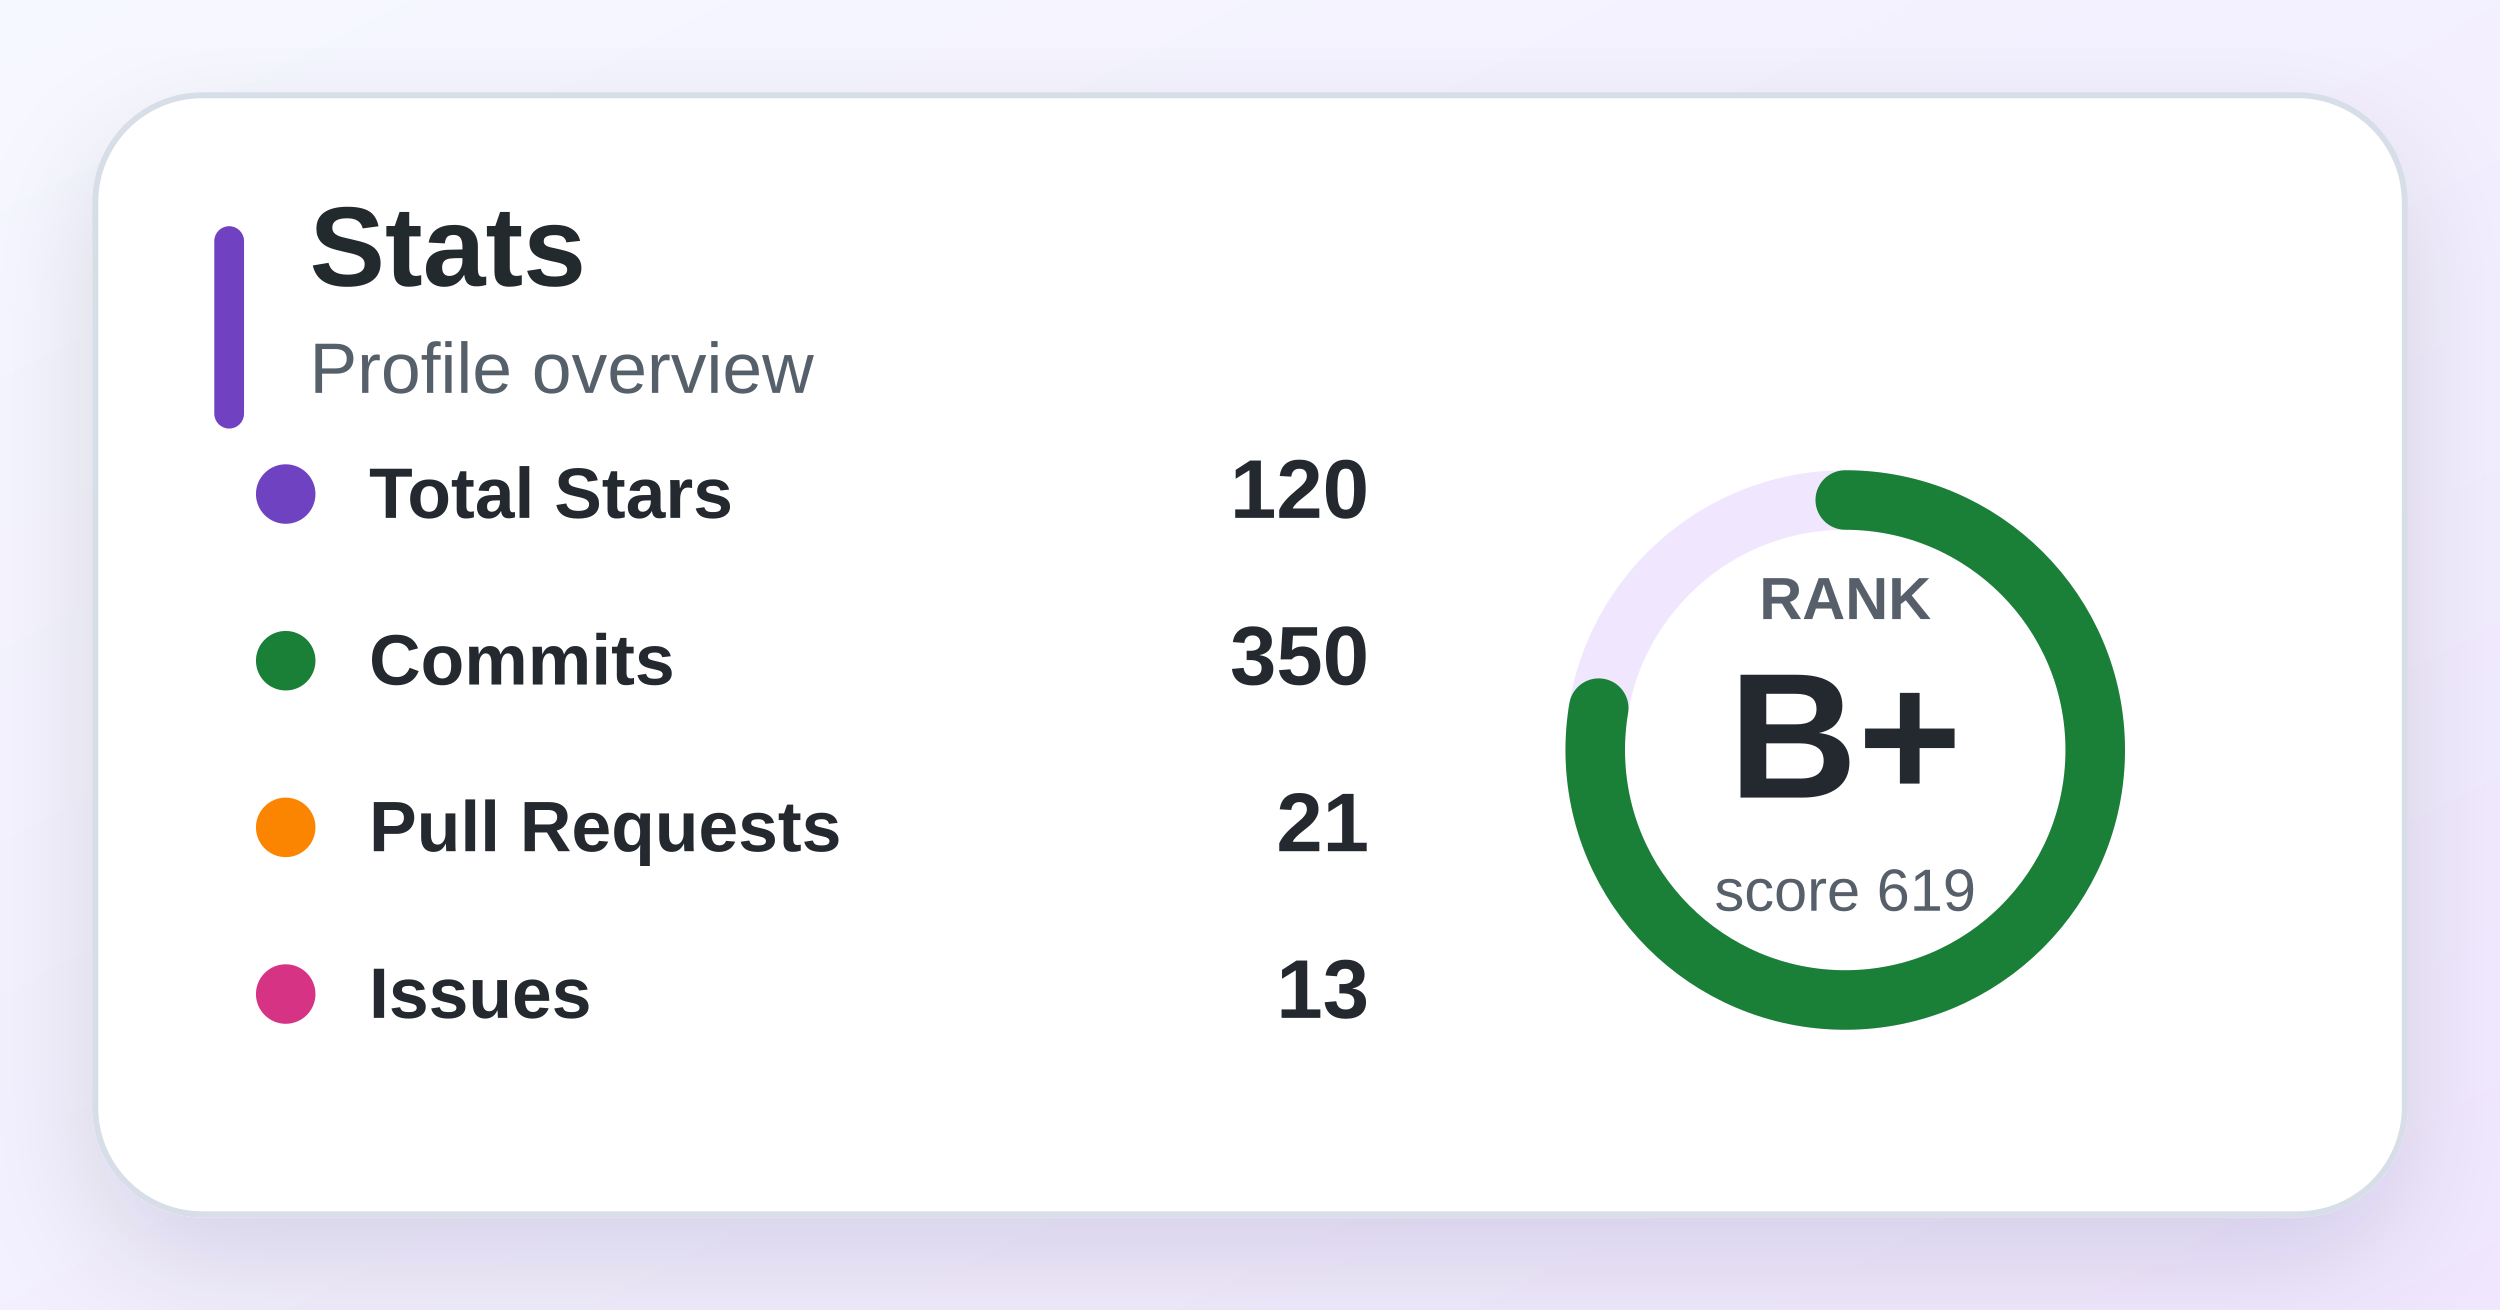
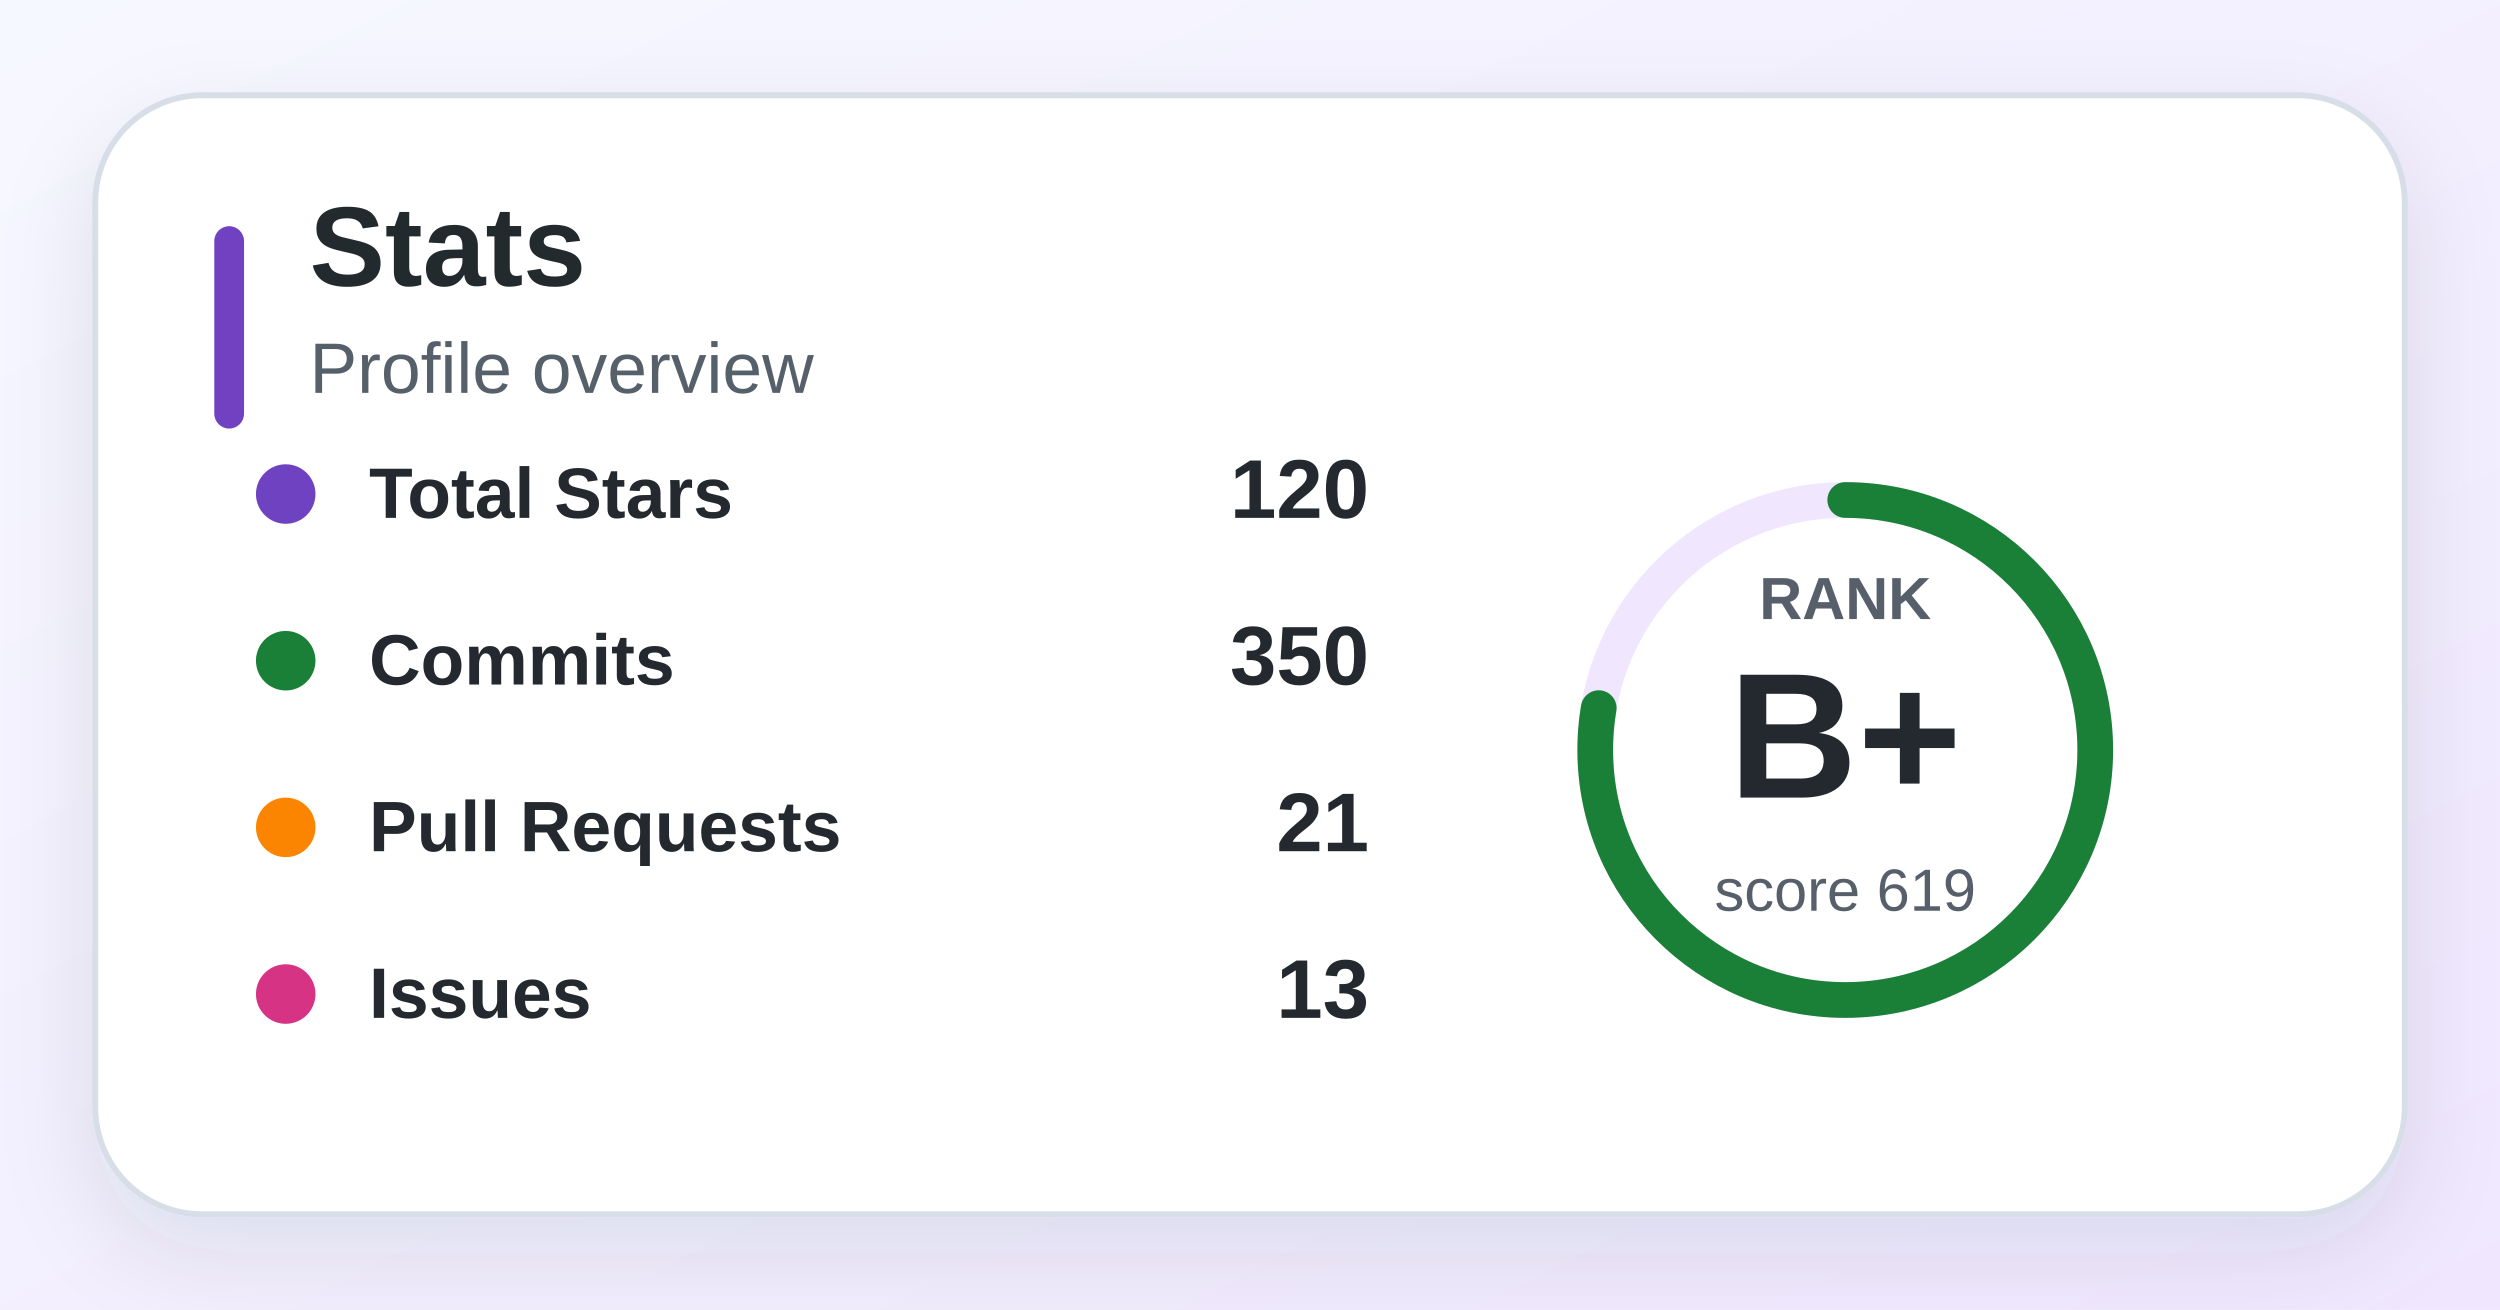
<svg xmlns="http://www.w3.org/2000/svg" width="420" height="220" viewBox="0 0 420 220" role="img">
  <defs>
    <linearGradient id="bg" x1="0" y1="0" x2="1" y2="1">
      <stop offset="0%" stop-color="#f6f8ff" />
      <stop offset="100%" stop-color="#f0e7ff" />
    </linearGradient>
    <filter id="shadow" x="-10%" y="-10%" width="120%" height="130%">
-       <feDropShadow dx="0" dy="8" stdDeviation="10" flood-color="#1f2937" flood-opacity="0.12" />
+       <feDropShadow dx="0" dy="6" stdDeviation="8" flood-color="#1f2937" flood-opacity="0.10" />
    </filter>
  </defs>
  <rect width="100%" height="100%" fill="url(#bg)" />
  <g filter="url(#shadow)">
    <rect x="16" y="16" width="388" height="188" rx="18" fill="#ffffff" stroke="#d8dee8" />
    <rect x="36" y="38" width="5" height="34" rx="2.5" fill="#6f42c1" />
    <text x="52" y="48" font-family="Arial, sans-serif" font-size="19" font-weight="700" fill="#24292f">Stats</text>
    <text x="52" y="66" font-family="Arial, sans-serif" font-size="12" fill="#57606a">Profile overview</text>
  </g>
  <g>
    <circle cx="48" cy="83" r="5" fill="#6f42c1" />
    <text x="62" y="87" font-family="Arial, sans-serif" font-size="12" font-weight="700" fill="#24292f">Total Stars</text>
    <text x="230" y="87" text-anchor="end" font-family="Arial, sans-serif" font-size="14" font-weight="800" fill="#24292f">120</text>
  </g>
  <g>
    <circle cx="48" cy="111" r="5" fill="#1a7f37" />
    <text x="62" y="115" font-family="Arial, sans-serif" font-size="12" font-weight="700" fill="#24292f">Commits</text>
    <text x="230" y="115" text-anchor="end" font-family="Arial, sans-serif" font-size="14" font-weight="800" fill="#24292f">350</text>
  </g>
  <g>
    <circle cx="48" cy="139" r="5" fill="#fb8500" />
    <text x="62" y="143" font-family="Arial, sans-serif" font-size="12" font-weight="700" fill="#24292f">Pull Requests</text>
    <text x="230" y="143" text-anchor="end" font-family="Arial, sans-serif" font-size="14" font-weight="800" fill="#24292f">21</text>
  </g>
  <g>
    <circle cx="48" cy="167" r="5" fill="#d63384" />
    <text x="62" y="171" font-family="Arial, sans-serif" font-size="12" font-weight="700" fill="#24292f">Issues</text>
    <text x="230" y="171" text-anchor="end" font-family="Arial, sans-serif" font-size="14" font-weight="800" fill="#24292f">13</text>
  </g>
  <g>
-     <circle cx="310" cy="126" r="42" fill="#ffffff" stroke="#f0e7ff" stroke-width="10" />
-     <circle cx="310" cy="126" r="42" fill="none" stroke="#1a7f37" stroke-width="10" stroke-linecap="round" stroke-dasharray="205 264" transform="rotate(-90 310 126)" />
+     <circle cx="310" cy="126" r="42" fill="#ffffff" stroke="#f0e7ff" stroke-width="6" />
+     <circle cx="310" cy="126" r="42" fill="none" stroke="#1a7f37" stroke-width="6" stroke-linecap="round" stroke-dasharray="205 264" transform="rotate(-90 310 126)" />
    <text x="310" y="134" text-anchor="middle" font-family="Arial, sans-serif" font-size="30" font-weight="900" fill="#24292f">B+</text>
    <text x="310" y="104" text-anchor="middle" font-family="Arial, sans-serif" font-size="10" font-weight="700" fill="#57606a">RANK</text>
    <text x="310" y="153" text-anchor="middle" font-family="Arial, sans-serif" font-size="10" fill="#57606a">score 619</text>
  </g>
</svg>
